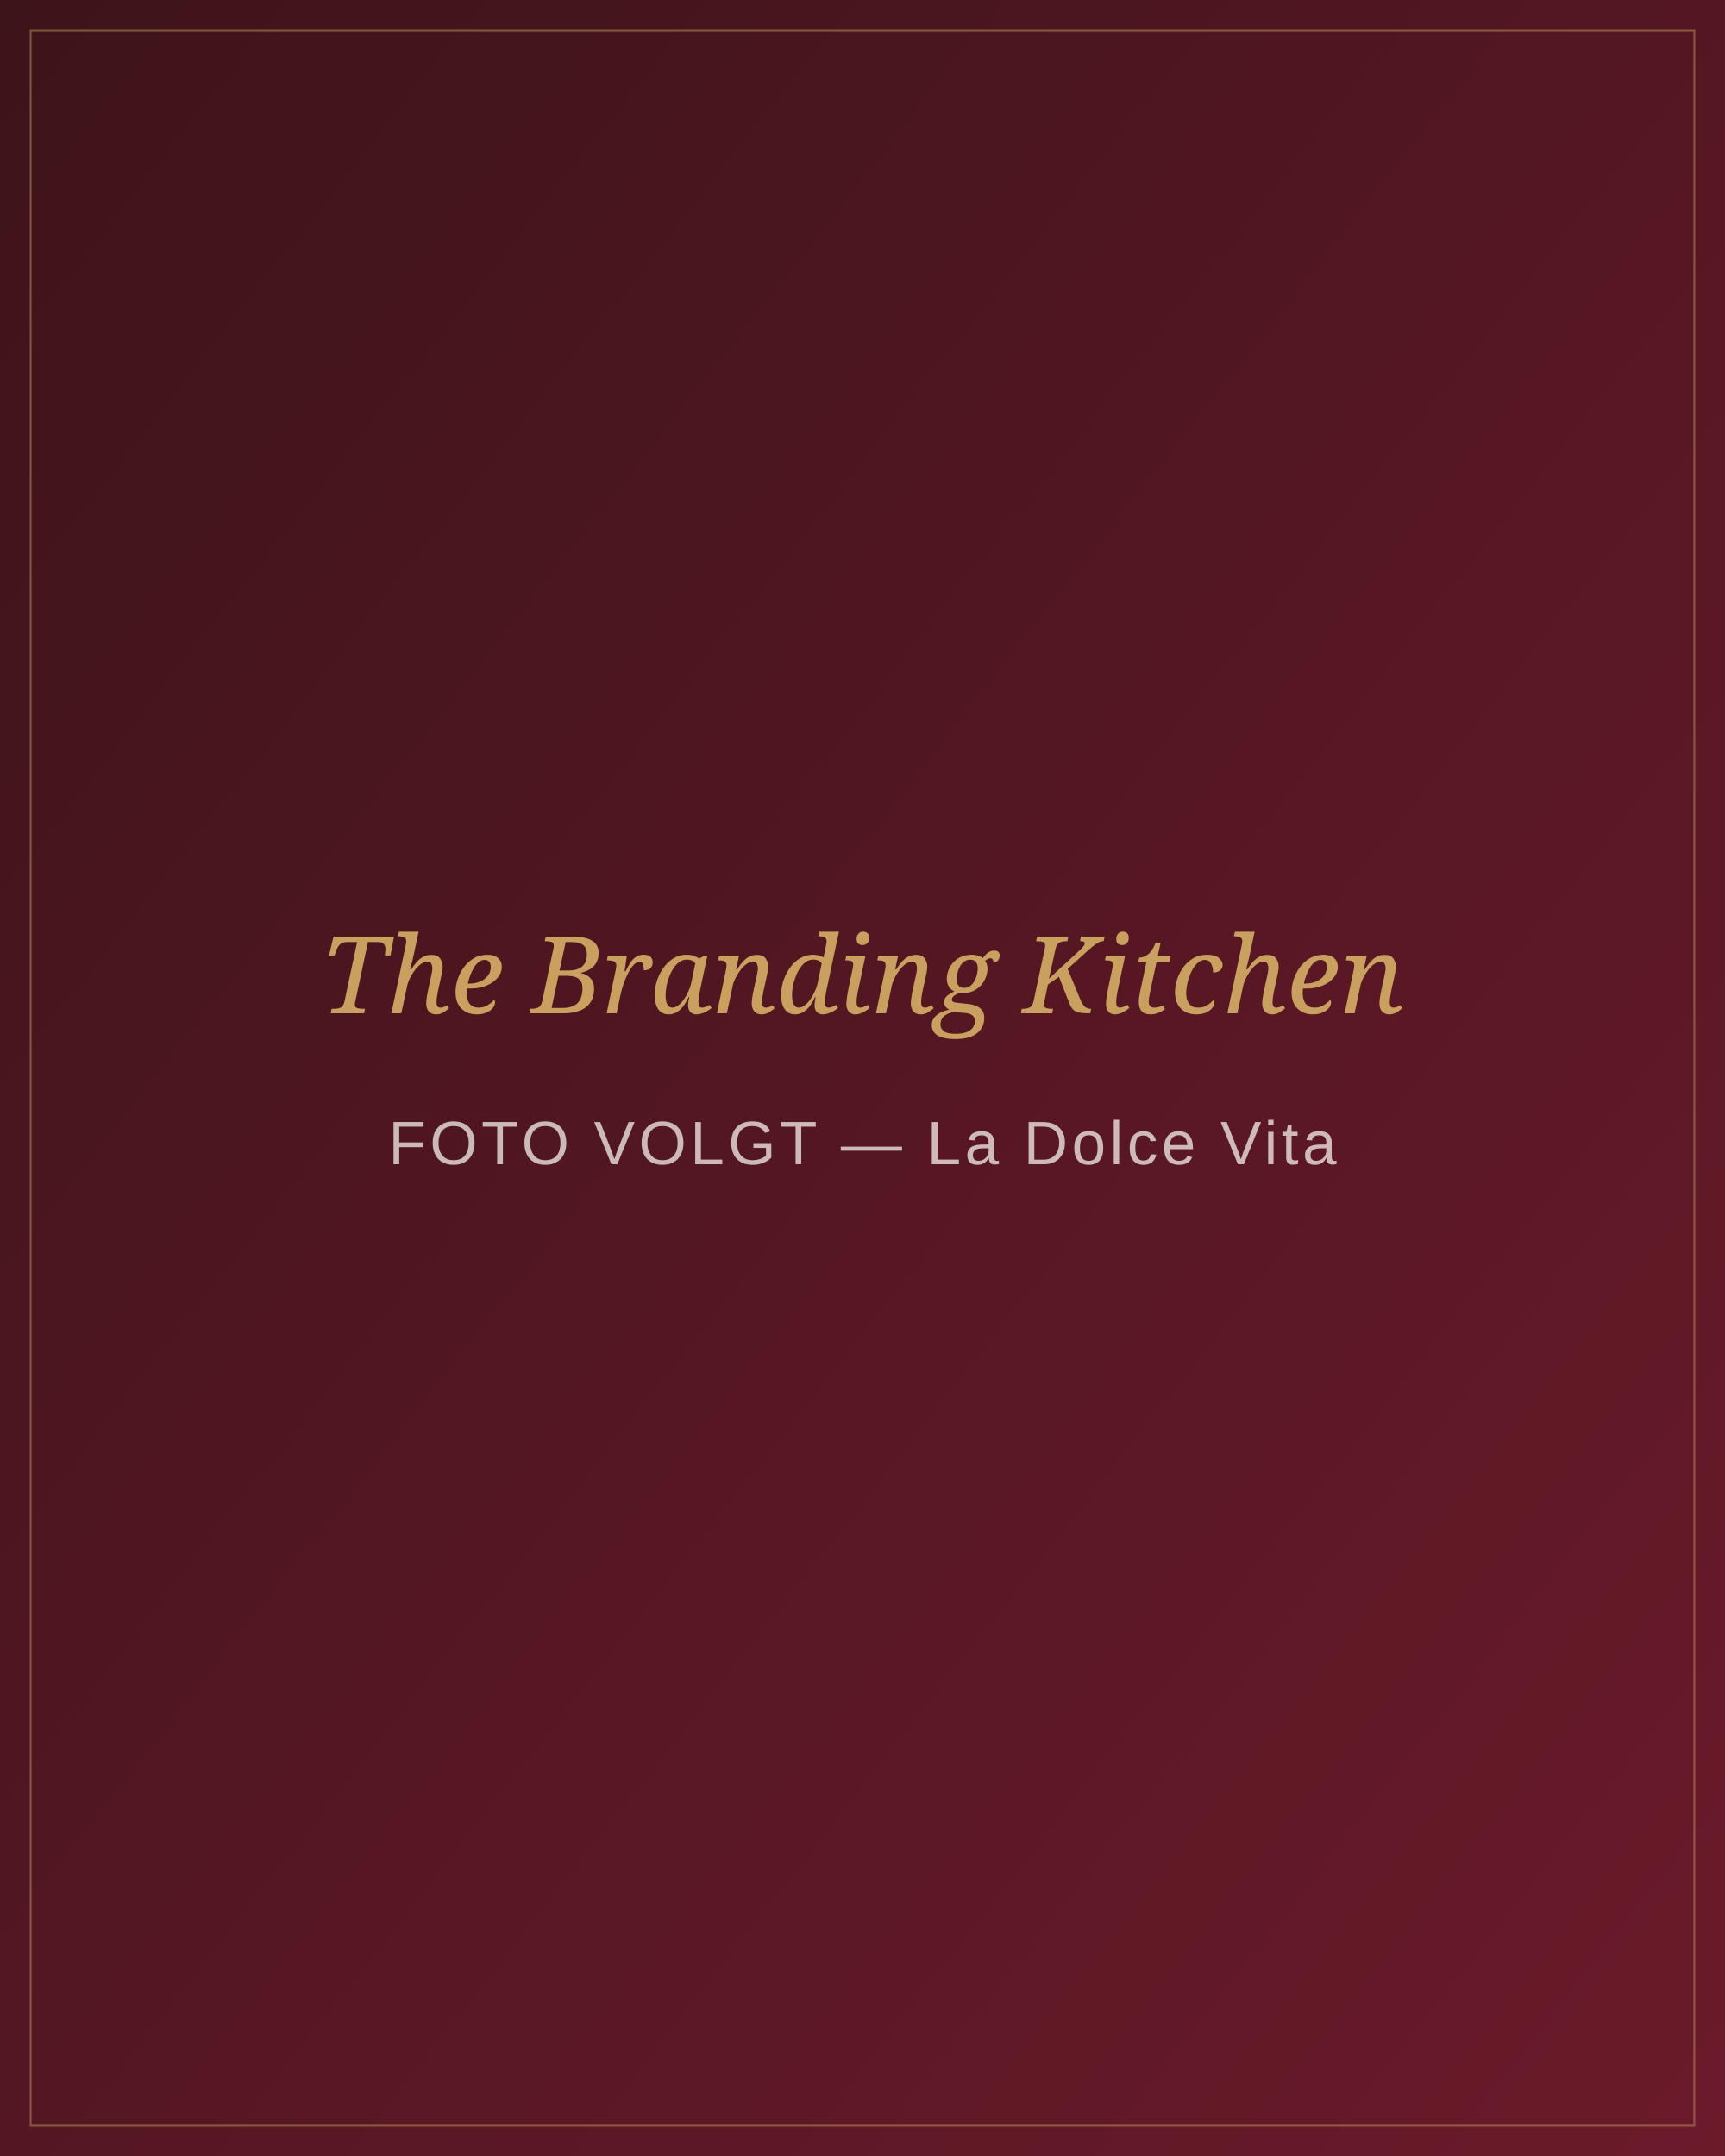
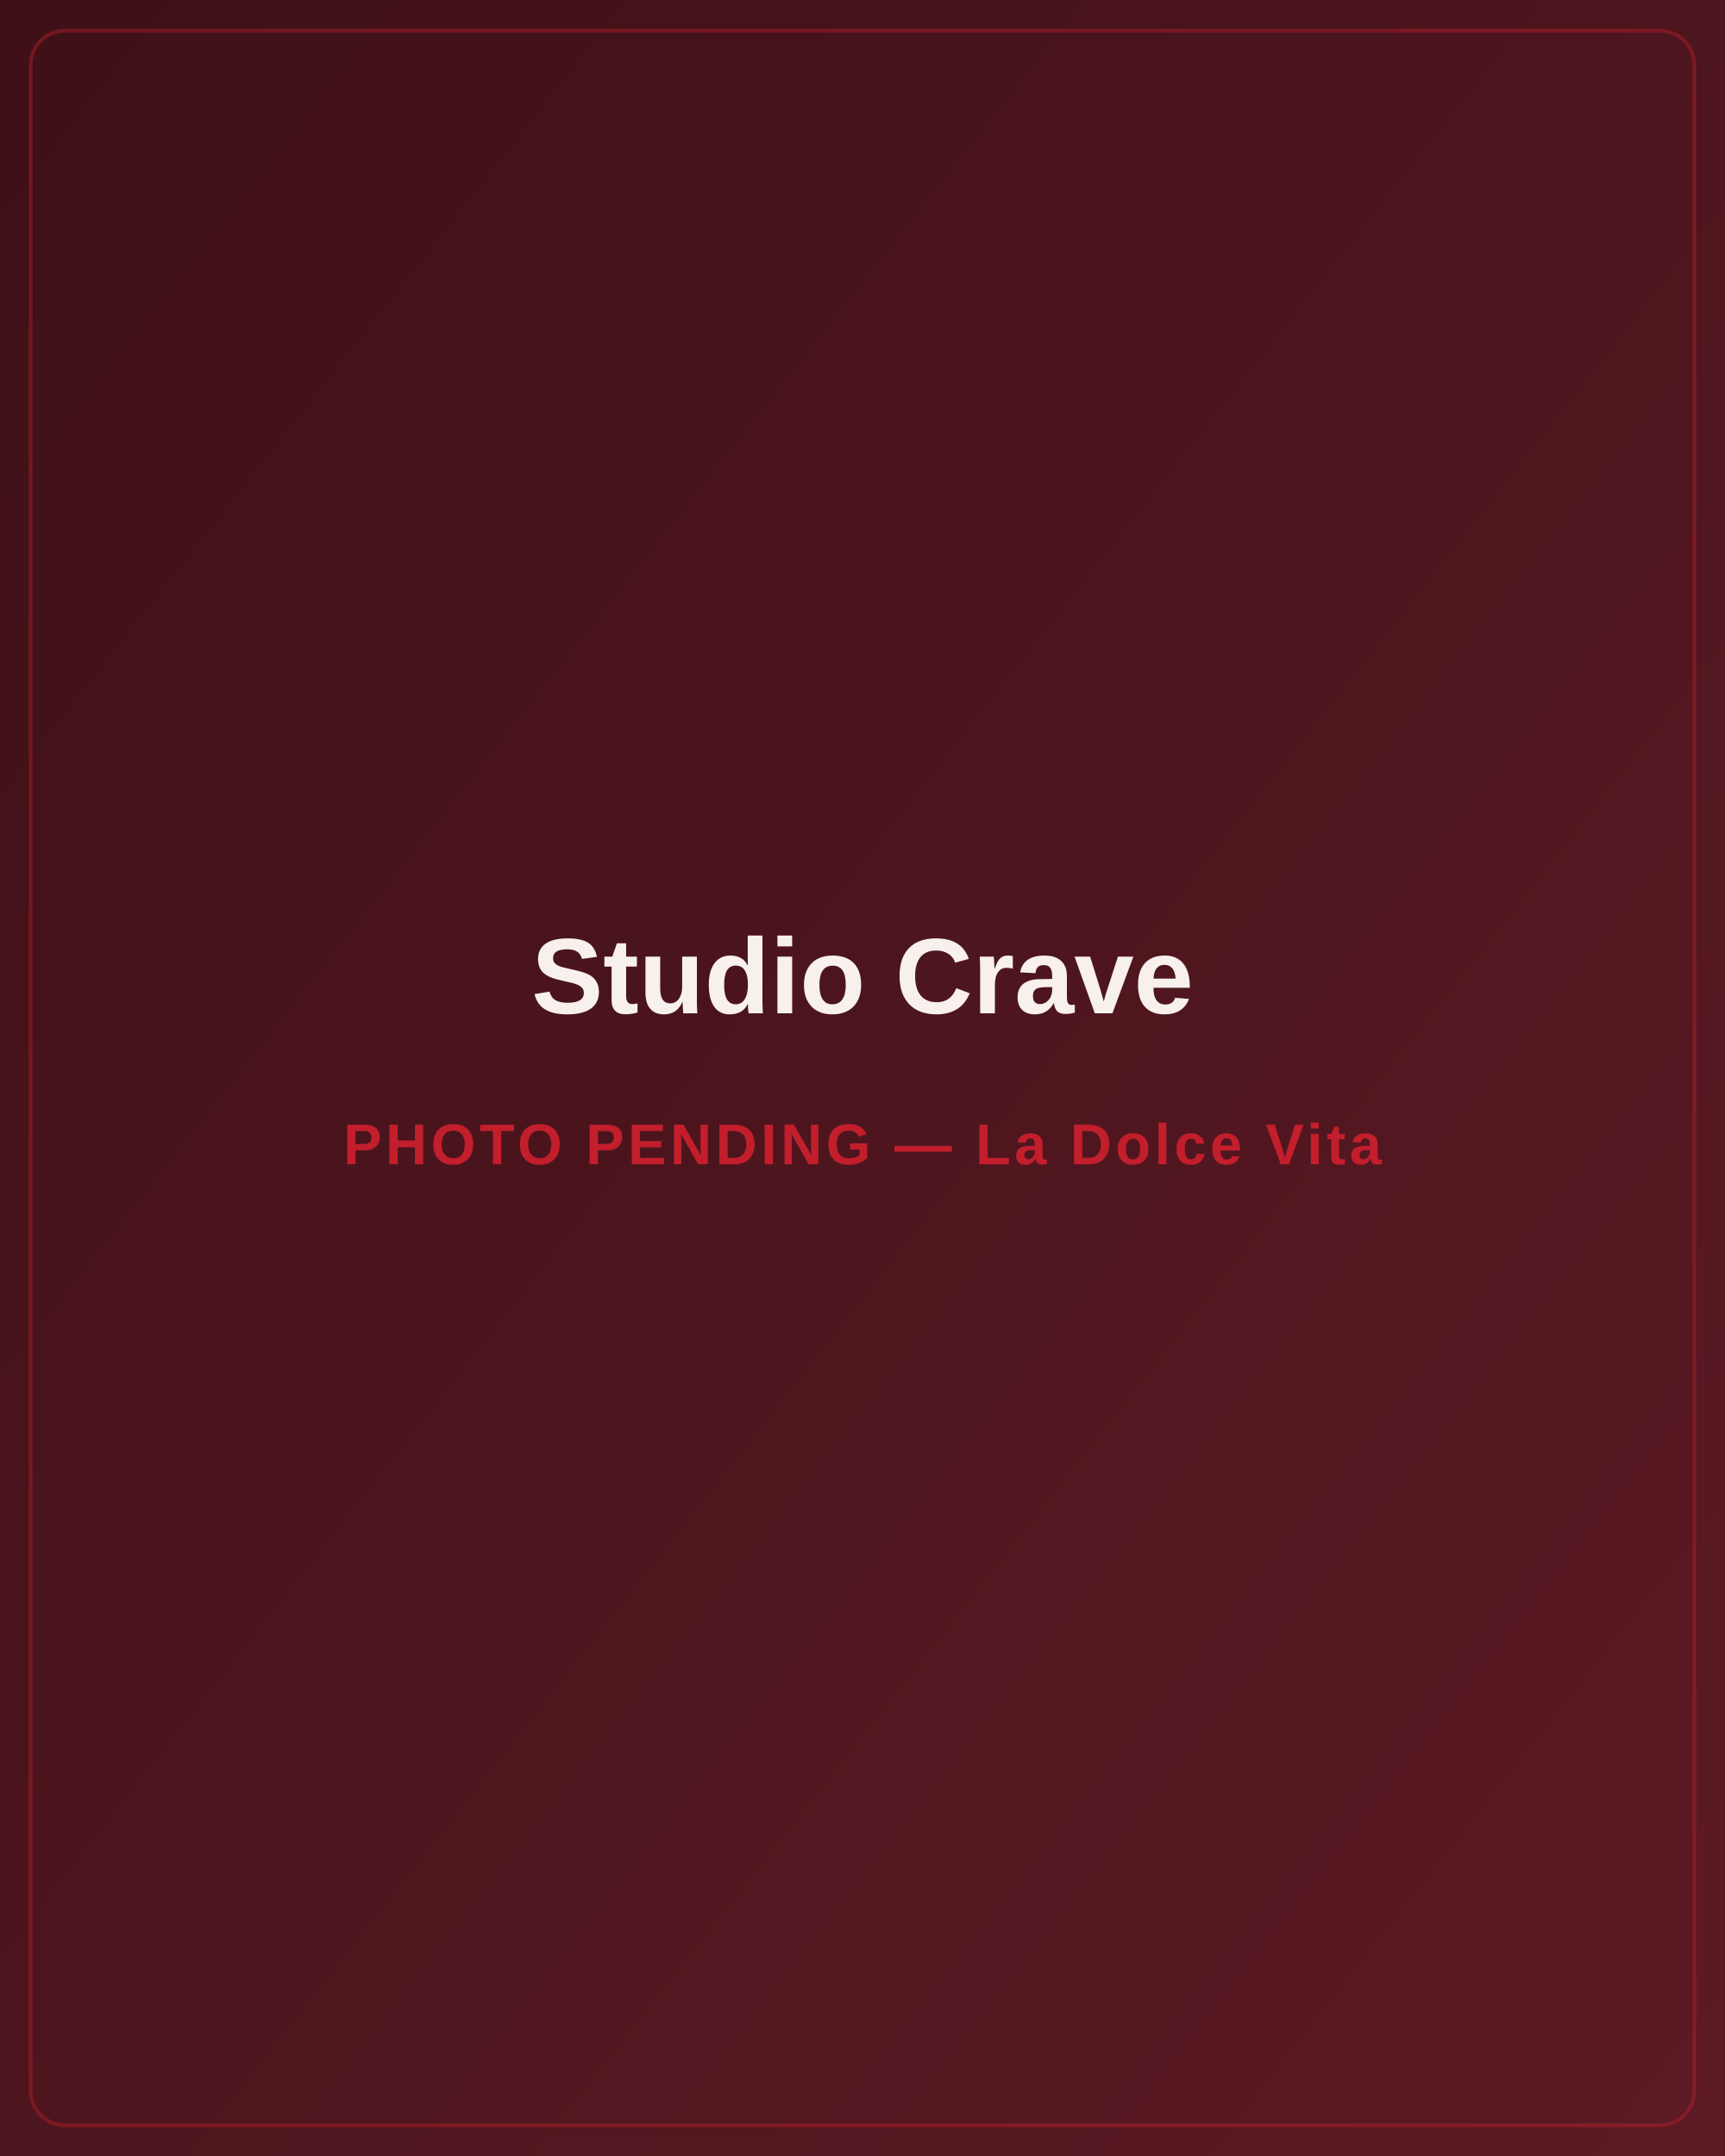
<svg xmlns="http://www.w3.org/2000/svg" width="900" height="1125" viewBox="0 0 900 1125">
  <defs>
    <linearGradient id="g" x1="0%" y1="0%" x2="100%" y2="100%">
-       <stop offset="0%" stop-color="#3D1419" />
-       <stop offset="100%" stop-color="#6B1A2A" />
+       <stop offset="0%" stop-color="#3E1017" />
+       <stop offset="100%" stop-color="#5C1A24" />
    </linearGradient>
  </defs>
  <rect width="900" height="1125" fill="url(#g)" />
-   <rect x="16" y="16" width="868" height="1093" fill="none" stroke="#C9A060" stroke-opacity="0.45" stroke-width="1" />
-   <text x="50%" y="47%" text-anchor="middle" font-family="Georgia, serif" font-style="italic" font-size="56" fill="#C9A060">The Branding Kitchen</text>
-   <text x="50%" y="54%" text-anchor="middle" font-family="Arial, sans-serif" font-size="32" letter-spacing="2" fill="#F5F0EB" fill-opacity="0.75">FOTO VOLGT — La Dolce Vita</text>
+   <rect x="16" y="16" width="868" height="1093" fill="none" stroke="#C21E2C" stroke-opacity="0.4" stroke-width="2" rx="18" />
+   <text x="50%" y="47%" text-anchor="middle" font-family="'Barlow Condensed', Arial, sans-serif" font-weight="800" font-size="56" fill="#F7F0EC">Studio Crave</text>
+   <text x="50%" y="54%" text-anchor="middle" font-family="Arial, sans-serif" font-size="30" letter-spacing="2" fill="#C21E2C" font-weight="700">PHOTO PENDING — La Dolce Vita</text>
</svg>
